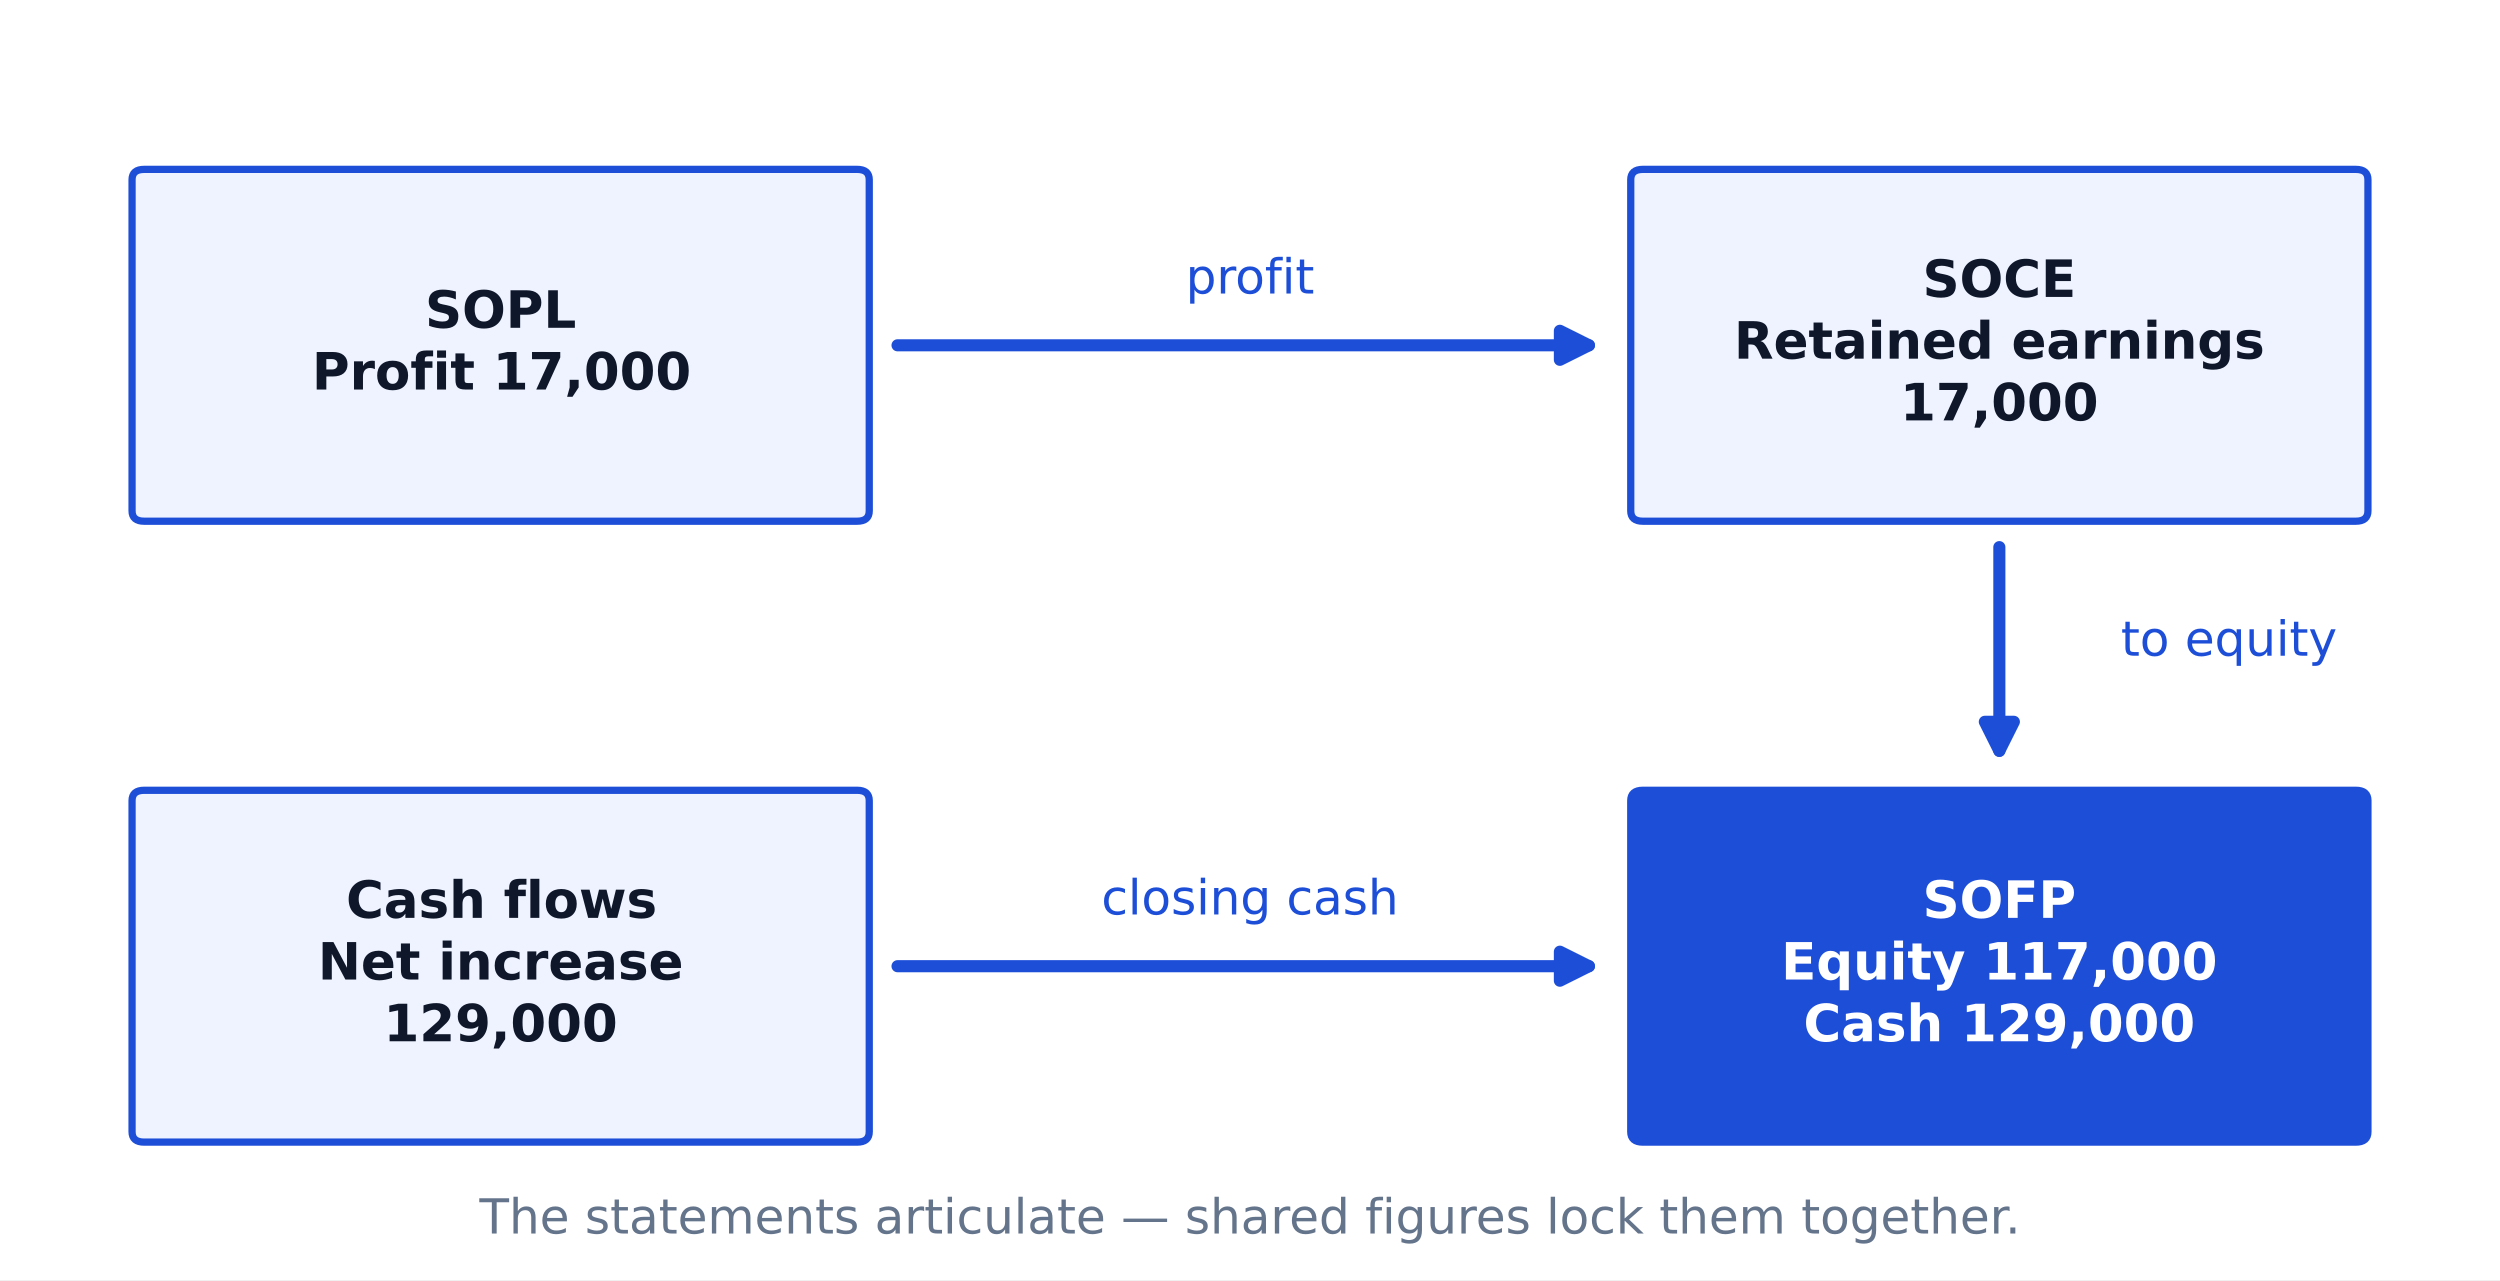
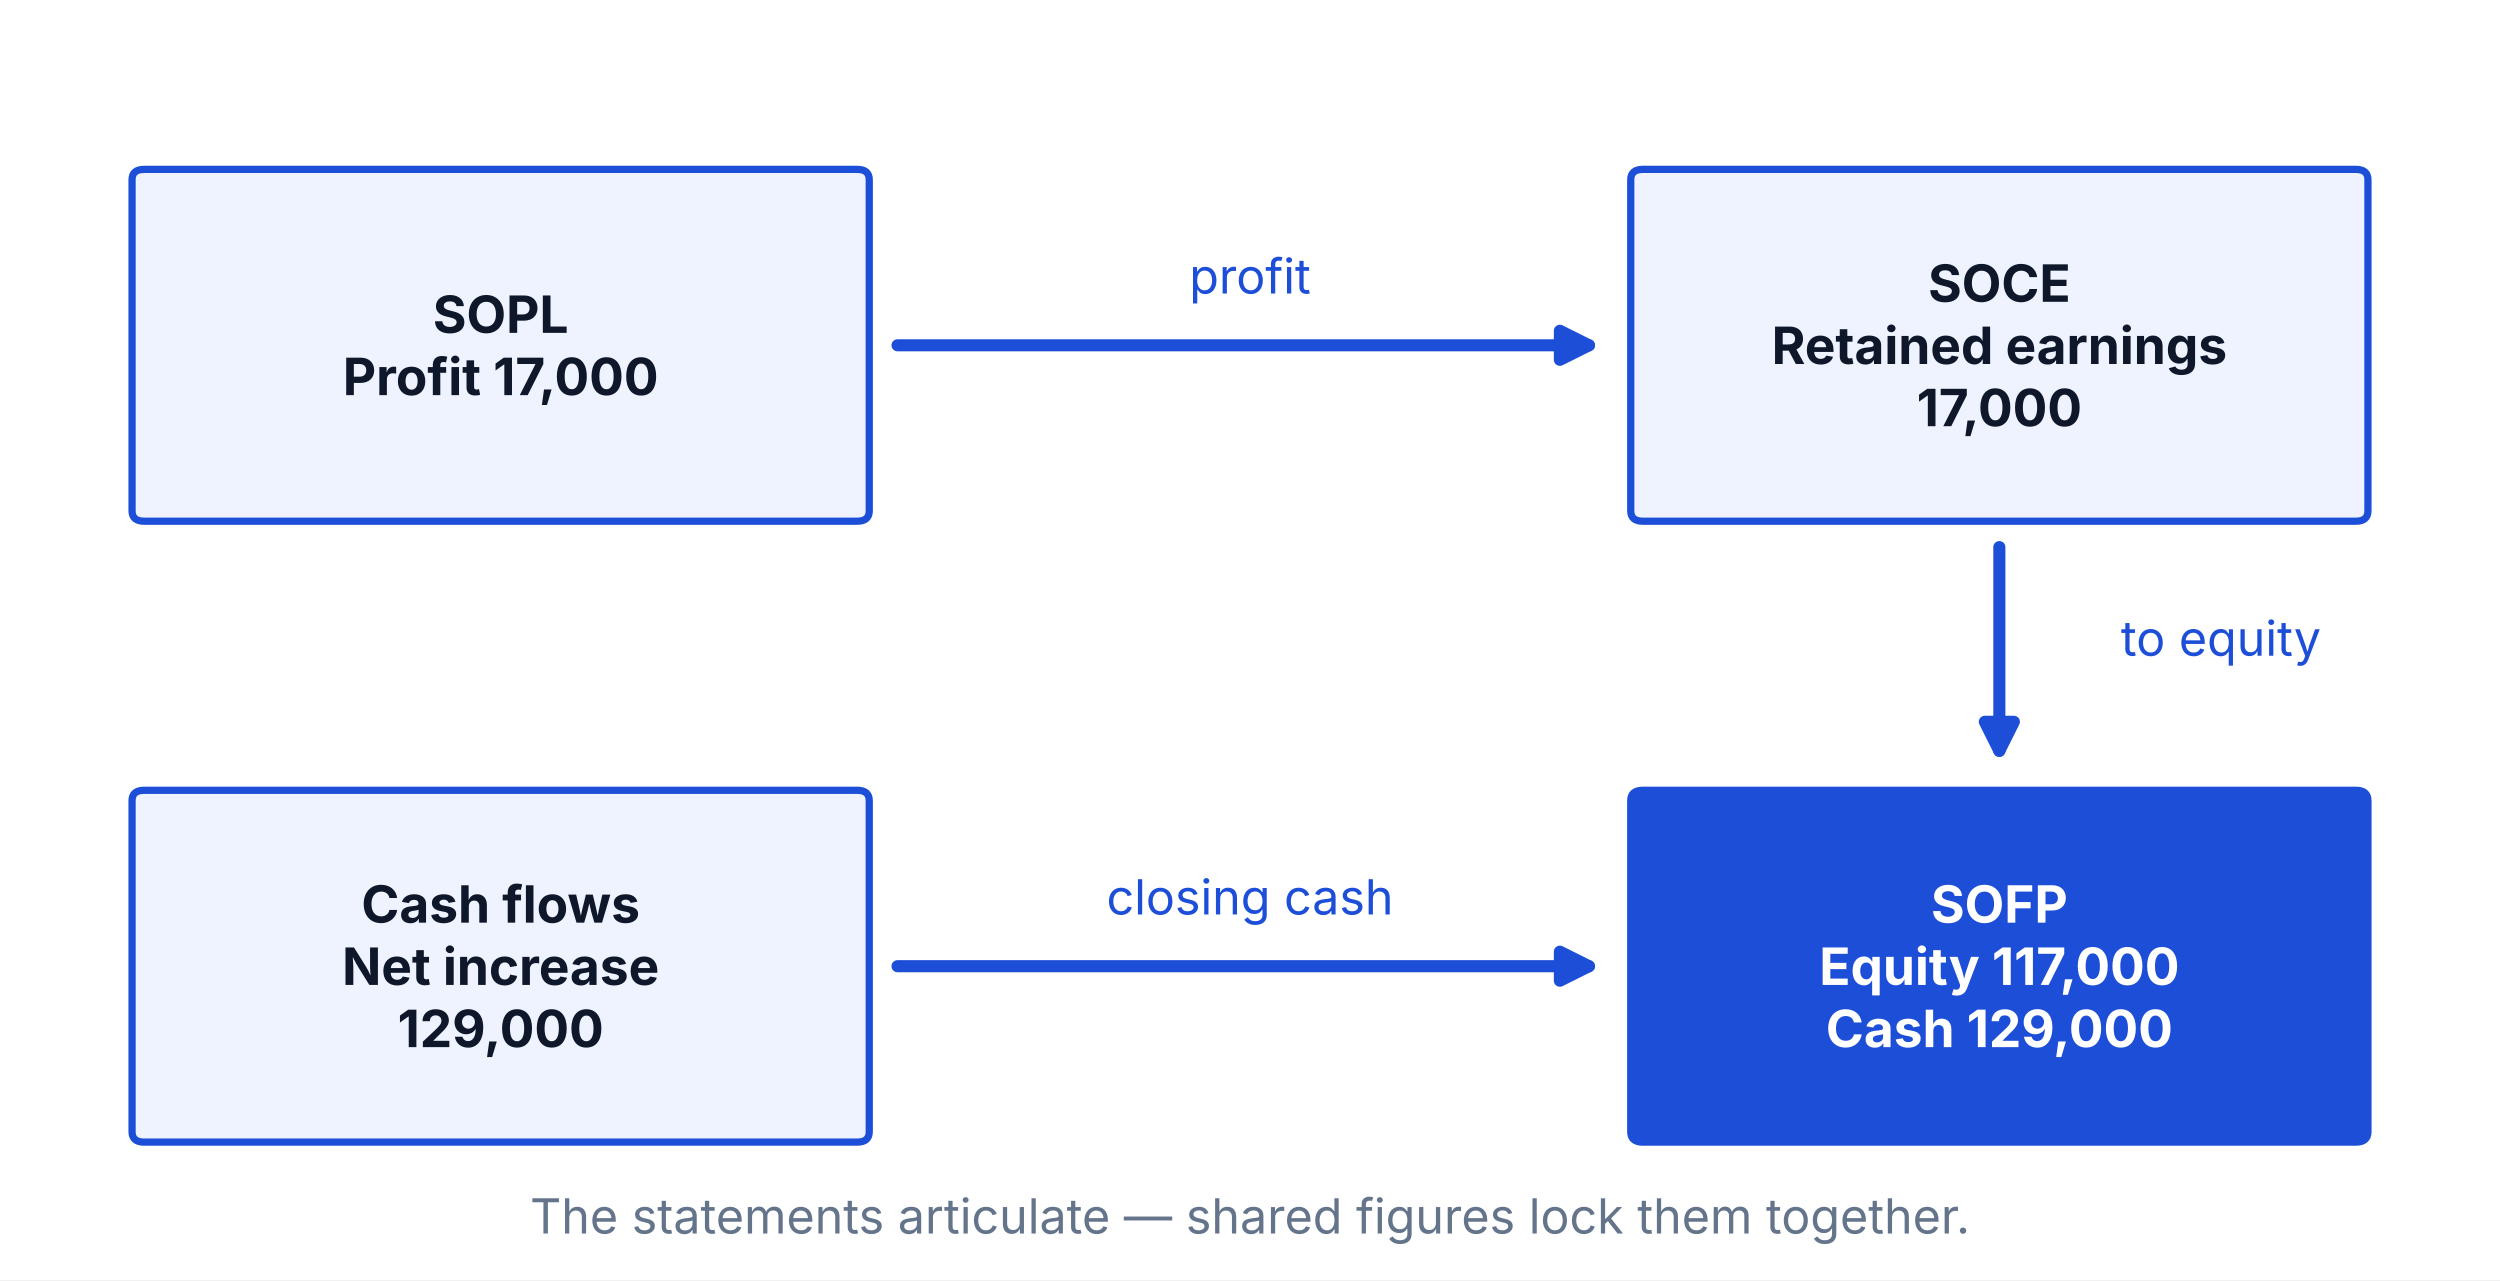
- <svg xmlns="http://www.w3.org/2000/svg" width="413.28pt" height="211.6pt" viewBox="0 0 413.28 211.6" version="1.1">
+ <svg xmlns="http://www.w3.org/2000/svg" width="413.28pt" height="211.608pt" viewBox="0 0 413.28 211.608" version="1.1">
  <defs>
    <style type="text/css">*{stroke-linejoin: round; stroke-linecap: butt}</style>
  </defs>
  <g id="figure_1">
    <g id="patch_1">
-       <path d="M 0 211.6  L 413.28 211.6  L 413.28 0  L 0 0  z " style="fill: #ffffff" />
+       <path d="M 0 211.608  L 413.28 211.608  L 413.28 0  L 0 0  z " style="fill: #ffffff" />
    </g>
    <g id="axes_1">
      <g id="patch_2">
-         <path d="M 23.839 86.164  L 141.689 86.164  Q 143.698 86.164 143.698 84.453  L 143.698 29.71  Q 143.698 27.999 141.689 27.999  L 23.839 27.999  Q 21.83 27.999 21.83 29.71  L 21.83 84.453  Q 21.83 86.164 23.839 86.164  z " clip-path="url(#p2adaf277d1)" style="fill: #eef3ff; stroke: #1d4ed8; stroke-width: 1.2; stroke-linejoin: miter" />
+         <path d="M 23.839 86.164  L 141.689 86.164  Q 143.698 86.164 143.698 84.453  L 143.698 29.71  Q 143.698 27.999 141.689 27.999  L 23.839 27.999  Q 21.83 27.999 21.83 29.71  L 21.83 84.453  Q 21.83 86.164 23.839 86.164  z " clip-path="url(#p971e1f932d)" style="fill: #eef3ff; stroke: #1d4ed8; stroke-width: 1.2; stroke-linejoin: miter" />
      </g>
      <g id="patch_3">
-         <path d="M 271.591 86.164  L 389.441 86.164  Q 391.45 86.164 391.45 84.453  L 391.45 29.71  Q 391.45 27.999 389.441 27.999  L 271.591 27.999  Q 269.582 27.999 269.582 29.71  L 269.582 84.453  Q 269.582 86.164 271.591 86.164  z " clip-path="url(#p2adaf277d1)" style="fill: #eef3ff; stroke: #1d4ed8; stroke-width: 1.2; stroke-linejoin: miter" />
+         <path d="M 271.591 86.164  L 389.441 86.164  Q 391.45 86.164 391.45 84.453  L 391.45 29.71  Q 391.45 27.999 389.441 27.999  L 271.591 27.999  Q 269.582 27.999 269.582 29.71  L 269.582 84.453  Q 269.582 86.164 271.591 86.164  z " clip-path="url(#p971e1f932d)" style="fill: #eef3ff; stroke: #1d4ed8; stroke-width: 1.2; stroke-linejoin: miter" />
      </g>
      <g id="patch_4">
-         <path d="M 271.591 188.807  L 389.441 188.807  Q 391.45 188.807 391.45 187.096  L 391.45 132.353  Q 391.45 130.643 389.441 130.643  L 271.591 130.643  Q 269.582 130.643 269.582 132.353  L 269.582 187.096  Q 269.582 188.807 271.591 188.807  z " clip-path="url(#p2adaf277d1)" style="fill: #1d4ed8; stroke: #1d4ed8; stroke-width: 1.2; stroke-linejoin: miter" />
+         <path d="M 271.591 188.807  L 389.441 188.807  Q 391.45 188.807 391.45 187.096  L 391.45 132.353  Q 391.45 130.643 389.441 130.643  L 271.591 130.643  Q 269.582 130.643 269.582 132.353  L 269.582 187.096  Q 269.582 188.807 271.591 188.807  z " clip-path="url(#p971e1f932d)" style="fill: #1d4ed8; stroke: #1d4ed8; stroke-width: 1.2; stroke-linejoin: miter" />
      </g>
      <g id="patch_5">
-         <path d="M 23.839 188.807  L 141.689 188.807  Q 143.698 188.807 143.698 187.096  L 143.698 132.353  Q 143.698 130.643 141.689 130.643  L 23.839 130.643  Q 21.83 130.643 21.83 132.353  L 21.83 187.096  Q 21.83 188.807 23.839 188.807  z " clip-path="url(#p2adaf277d1)" style="fill: #eef3ff; stroke: #1d4ed8; stroke-width: 1.2; stroke-linejoin: miter" />
+         <path d="M 23.839 188.807  L 141.689 188.807  Q 143.698 188.807 143.698 187.096  L 143.698 132.353  Q 143.698 130.643 141.689 130.643  L 23.839 130.643  Q 21.83 130.643 21.83 132.353  L 21.83 187.096  Q 21.83 188.807 23.839 188.807  z " clip-path="url(#p971e1f932d)" style="fill: #eef3ff; stroke: #1d4ed8; stroke-width: 1.2; stroke-linejoin: miter" />
      </g>
      <g id="patch_6">
-         <path d="M 148.373 57.082  Q 206.638 57.082 262.668 57.082  " clip-path="url(#p2adaf277d1)" style="fill: none; stroke: #1d4ed8; stroke-width: 2; stroke-linecap: round" />
-         <path d="M 257.868 54.682  L 262.668 57.082  L 257.868 59.482  z " clip-path="url(#p2adaf277d1)" style="fill: #1d4ed8; stroke: #1d4ed8; stroke-width: 2; stroke-linecap: round" />
+         <path d="M 148.373 57.082  Q 206.638 57.082 262.668 57.082  " clip-path="url(#p971e1f932d)" style="fill: none; stroke: #1d4ed8; stroke-width: 2; stroke-linecap: round" />
+         <path d="M 257.868 54.682  L 262.668 57.082  L 257.868 59.482  z " clip-path="url(#p971e1f932d)" style="fill: #1d4ed8; stroke: #1d4ed8; stroke-width: 2; stroke-linecap: round" />
      </g>
      <g id="patch_7">
-         <path d="M 330.516 90.447  Q 330.516 108.403 330.516 124.122  " clip-path="url(#p2adaf277d1)" style="fill: none; stroke: #1d4ed8; stroke-width: 2; stroke-linecap: round" />
-         <path d="M 332.916 119.322  L 330.516 124.122  L 328.116 119.322  z " clip-path="url(#p2adaf277d1)" style="fill: #1d4ed8; stroke: #1d4ed8; stroke-width: 2; stroke-linecap: round" />
+         <path d="M 330.516 90.447  Q 330.516 108.403 330.516 124.122  " clip-path="url(#p971e1f932d)" style="fill: none; stroke: #1d4ed8; stroke-width: 2; stroke-linecap: round" />
+         <path d="M 332.916 119.322  L 330.516 124.122  L 328.116 119.322  z " clip-path="url(#p971e1f932d)" style="fill: #1d4ed8; stroke: #1d4ed8; stroke-width: 2; stroke-linecap: round" />
      </g>
      <g id="patch_8">
-         <path d="M 148.373 159.725  Q 206.638 159.725 262.668 159.725  " clip-path="url(#p2adaf277d1)" style="fill: none; stroke: #1d4ed8; stroke-width: 2; stroke-linecap: round" />
-         <path d="M 257.868 157.325  L 262.668 159.725  L 257.868 162.125  z " clip-path="url(#p2adaf277d1)" style="fill: #1d4ed8; stroke: #1d4ed8; stroke-width: 2; stroke-linecap: round" />
+         <path d="M 148.373 159.725  Q 206.638 159.725 262.668 159.725  " clip-path="url(#p971e1f932d)" style="fill: none; stroke: #1d4ed8; stroke-width: 2; stroke-linecap: round" />
+         <path d="M 257.868 157.325  L 262.668 159.725  L 257.868 162.125  z " clip-path="url(#p971e1f932d)" style="fill: #1d4ed8; stroke: #1d4ed8; stroke-width: 2; stroke-linecap: round" />
      </g>
      <g id="text_1">
-         <text style="font-weight: 700; font-size: 8.5px; font-family: 'DejaVu Sans'; fill: #0f172a" transform="translate(70.26701 54.18845)">SOPL</text>
-         <text style="font-weight: 700; font-size: 8.5px; font-family: 'DejaVu Sans'; fill: #0f172a" transform="translate(51.57232 64.39077)">Profit 17,000</text>
+         <text style="font-weight: 700; font-size: 8.5px; font-family: 'Inter', 'DejaVu Sans'; fill: #0f172a" transform="translate(71.54931 55.03131)">SOPL</text>
+         <text style="font-weight: 700; font-size: 8.5px; font-family: 'Inter', 'DejaVu Sans'; fill: #0f172a" transform="translate(56.669 65.31597)">Profit 17,000</text>
      </g>
      <g id="text_2">
-         <text style="font-weight: 700; font-size: 8.5px; font-family: 'DejaVu Sans'; fill: #0f172a" transform="translate(317.8198 49.08762)">SOCE</text>
-         <text style="font-weight: 700; font-size: 8.5px; font-family: 'DejaVu Sans'; fill: #0f172a" transform="translate(286.6487 59.28994)">Retained earnings</text>
-         <text style="font-weight: 700; font-size: 8.5px; font-family: 'DejaVu Sans'; fill: #0f172a" transform="translate(314.1163 69.4916)">17,000</text>
+         <text style="font-weight: 700; font-size: 8.5px; font-family: 'Inter', 'DejaVu Sans'; fill: #0f172a" transform="translate(318.7329 49.88897)">SOCE</text>
+         <text style="font-weight: 700; font-size: 8.5px; font-family: 'Inter', 'DejaVu Sans'; fill: #0f172a" transform="translate(292.8736 60.17364)">Retained earnings</text>
+         <text style="font-weight: 700; font-size: 8.5px; font-family: 'Inter', 'DejaVu Sans'; fill: #0f172a" transform="translate(316.8496 70.45831)">17,000</text>
      </g>
      <g id="text_3">
-         <text style="font-weight: 700; font-size: 8.5px; font-family: 'DejaVu Sans'; fill: #ffffff" transform="translate(317.8238 151.7305)">SOFP</text>
-         <text style="font-weight: 700; font-size: 8.5px; font-family: 'DejaVu Sans'; fill: #ffffff" transform="translate(294.4501 161.9328)">Equity 117,000</text>
-         <text style="font-weight: 700; font-size: 8.5px; font-family: 'DejaVu Sans'; fill: #ffffff" transform="translate(298.1376 172.1351)">Cash 129,000</text>
+         <text style="font-weight: 700; font-size: 8.5px; font-family: 'Inter', 'DejaVu Sans'; fill: #ffffff" transform="translate(319.2103 152.5322)">SOFP</text>
+         <text style="font-weight: 700; font-size: 8.5px; font-family: 'Inter', 'DejaVu Sans'; fill: #ffffff" transform="translate(300.7441 162.8168)">Equity 117,000</text>
+         <text style="font-weight: 700; font-size: 8.5px; font-family: 'Inter', 'DejaVu Sans'; fill: #ffffff" transform="translate(301.8338 173.1015)">Cash 129,000</text>
      </g>
      <g id="text_4">
-         <text style="font-weight: 700; font-size: 8.5px; font-family: 'DejaVu Sans'; fill: #0f172a" transform="translate(57.21619 151.7311)">Cash flows</text>
-         <text style="font-weight: 700; font-size: 8.5px; font-family: 'DejaVu Sans'; fill: #0f172a" transform="translate(52.55314 161.9335)">Net increase</text>
-         <text style="font-weight: 700; font-size: 8.5px; font-family: 'DejaVu Sans'; fill: #0f172a" transform="translate(63.40724 172.1351)">129,000</text>
+         <text style="font-weight: 700; font-size: 8.5px; font-family: 'Inter', 'DejaVu Sans'; fill: #0f172a" transform="translate(59.73564 152.5322)">Cash flows</text>
+         <text style="font-weight: 700; font-size: 8.5px; font-family: 'Inter', 'DejaVu Sans'; fill: #0f172a" transform="translate(56.5508 162.8168)">Net increase</text>
+         <text style="font-weight: 700; font-size: 8.5px; font-family: 'Inter', 'DejaVu Sans'; fill: #0f172a" transform="translate(65.72548 173.1015)">129,000</text>
      </g>
      <g id="text_5">
-         <text style="font-size: 8px; font-family: 'DejaVu Sans'; text-anchor: middle; fill: #1d4ed8" x="206.64" y="48.528" transform="rotate(-0 206.64 48.528)">profit</text>
+         <text style="font-size: 8px; font-family: 'Inter', 'DejaVu Sans'; text-anchor: middle; fill: #1d4ed8" x="206.64" y="48.528" transform="rotate(-0 206.64 48.528)">profit</text>
      </g>
      <g id="text_6">
-         <text style="font-size: 8px; font-family: 'DejaVu Sans'; text-anchor: start; fill: #1d4ed8" x="350.604" y="108.403" transform="rotate(-0 350.604 108.4032)">to equity</text>
+         <text style="font-size: 8px; font-family: 'Inter', 'DejaVu Sans'; text-anchor: start; fill: #1d4ed8" x="350.604" y="108.403" transform="rotate(-0 350.604 108.4032)">to equity</text>
      </g>
      <g id="text_7">
-         <text style="font-size: 8px; font-family: 'DejaVu Sans'; text-anchor: middle; fill: #1d4ed8" x="206.64" y="151.171" transform="rotate(-0 206.64 151.1712)">closing cash</text>
+         <text style="font-size: 8px; font-family: 'Inter', 'DejaVu Sans'; text-anchor: middle; fill: #1d4ed8" x="206.64" y="151.171" transform="rotate(-0 206.64 151.1712)">closing cash</text>
      </g>
      <g id="text_8">
-         <text style="font-size: 8px; font-family: 'DejaVu Sans'; text-anchor: middle; fill: #64748b" x="206.64" y="203.918" transform="rotate(-0 206.64 203.9184)">The statements articulate — shared figures lock them together.</text>
+         <text style="font-size: 8px; font-family: 'Inter', 'DejaVu Sans'; text-anchor: middle; fill: #64748b" x="206.64" y="203.918" transform="rotate(-0 206.64 203.9184)">The statements articulate — shared figures lock them together.</text>
      </g>
    </g>
  </g>
  <defs>
-     <clipPath id="p2adaf277d1">
+     <clipPath id="p971e1f932d">
      <rect x="5.76" y="5.76" width="401.76" height="199.584" />
    </clipPath>
  </defs>
</svg>
